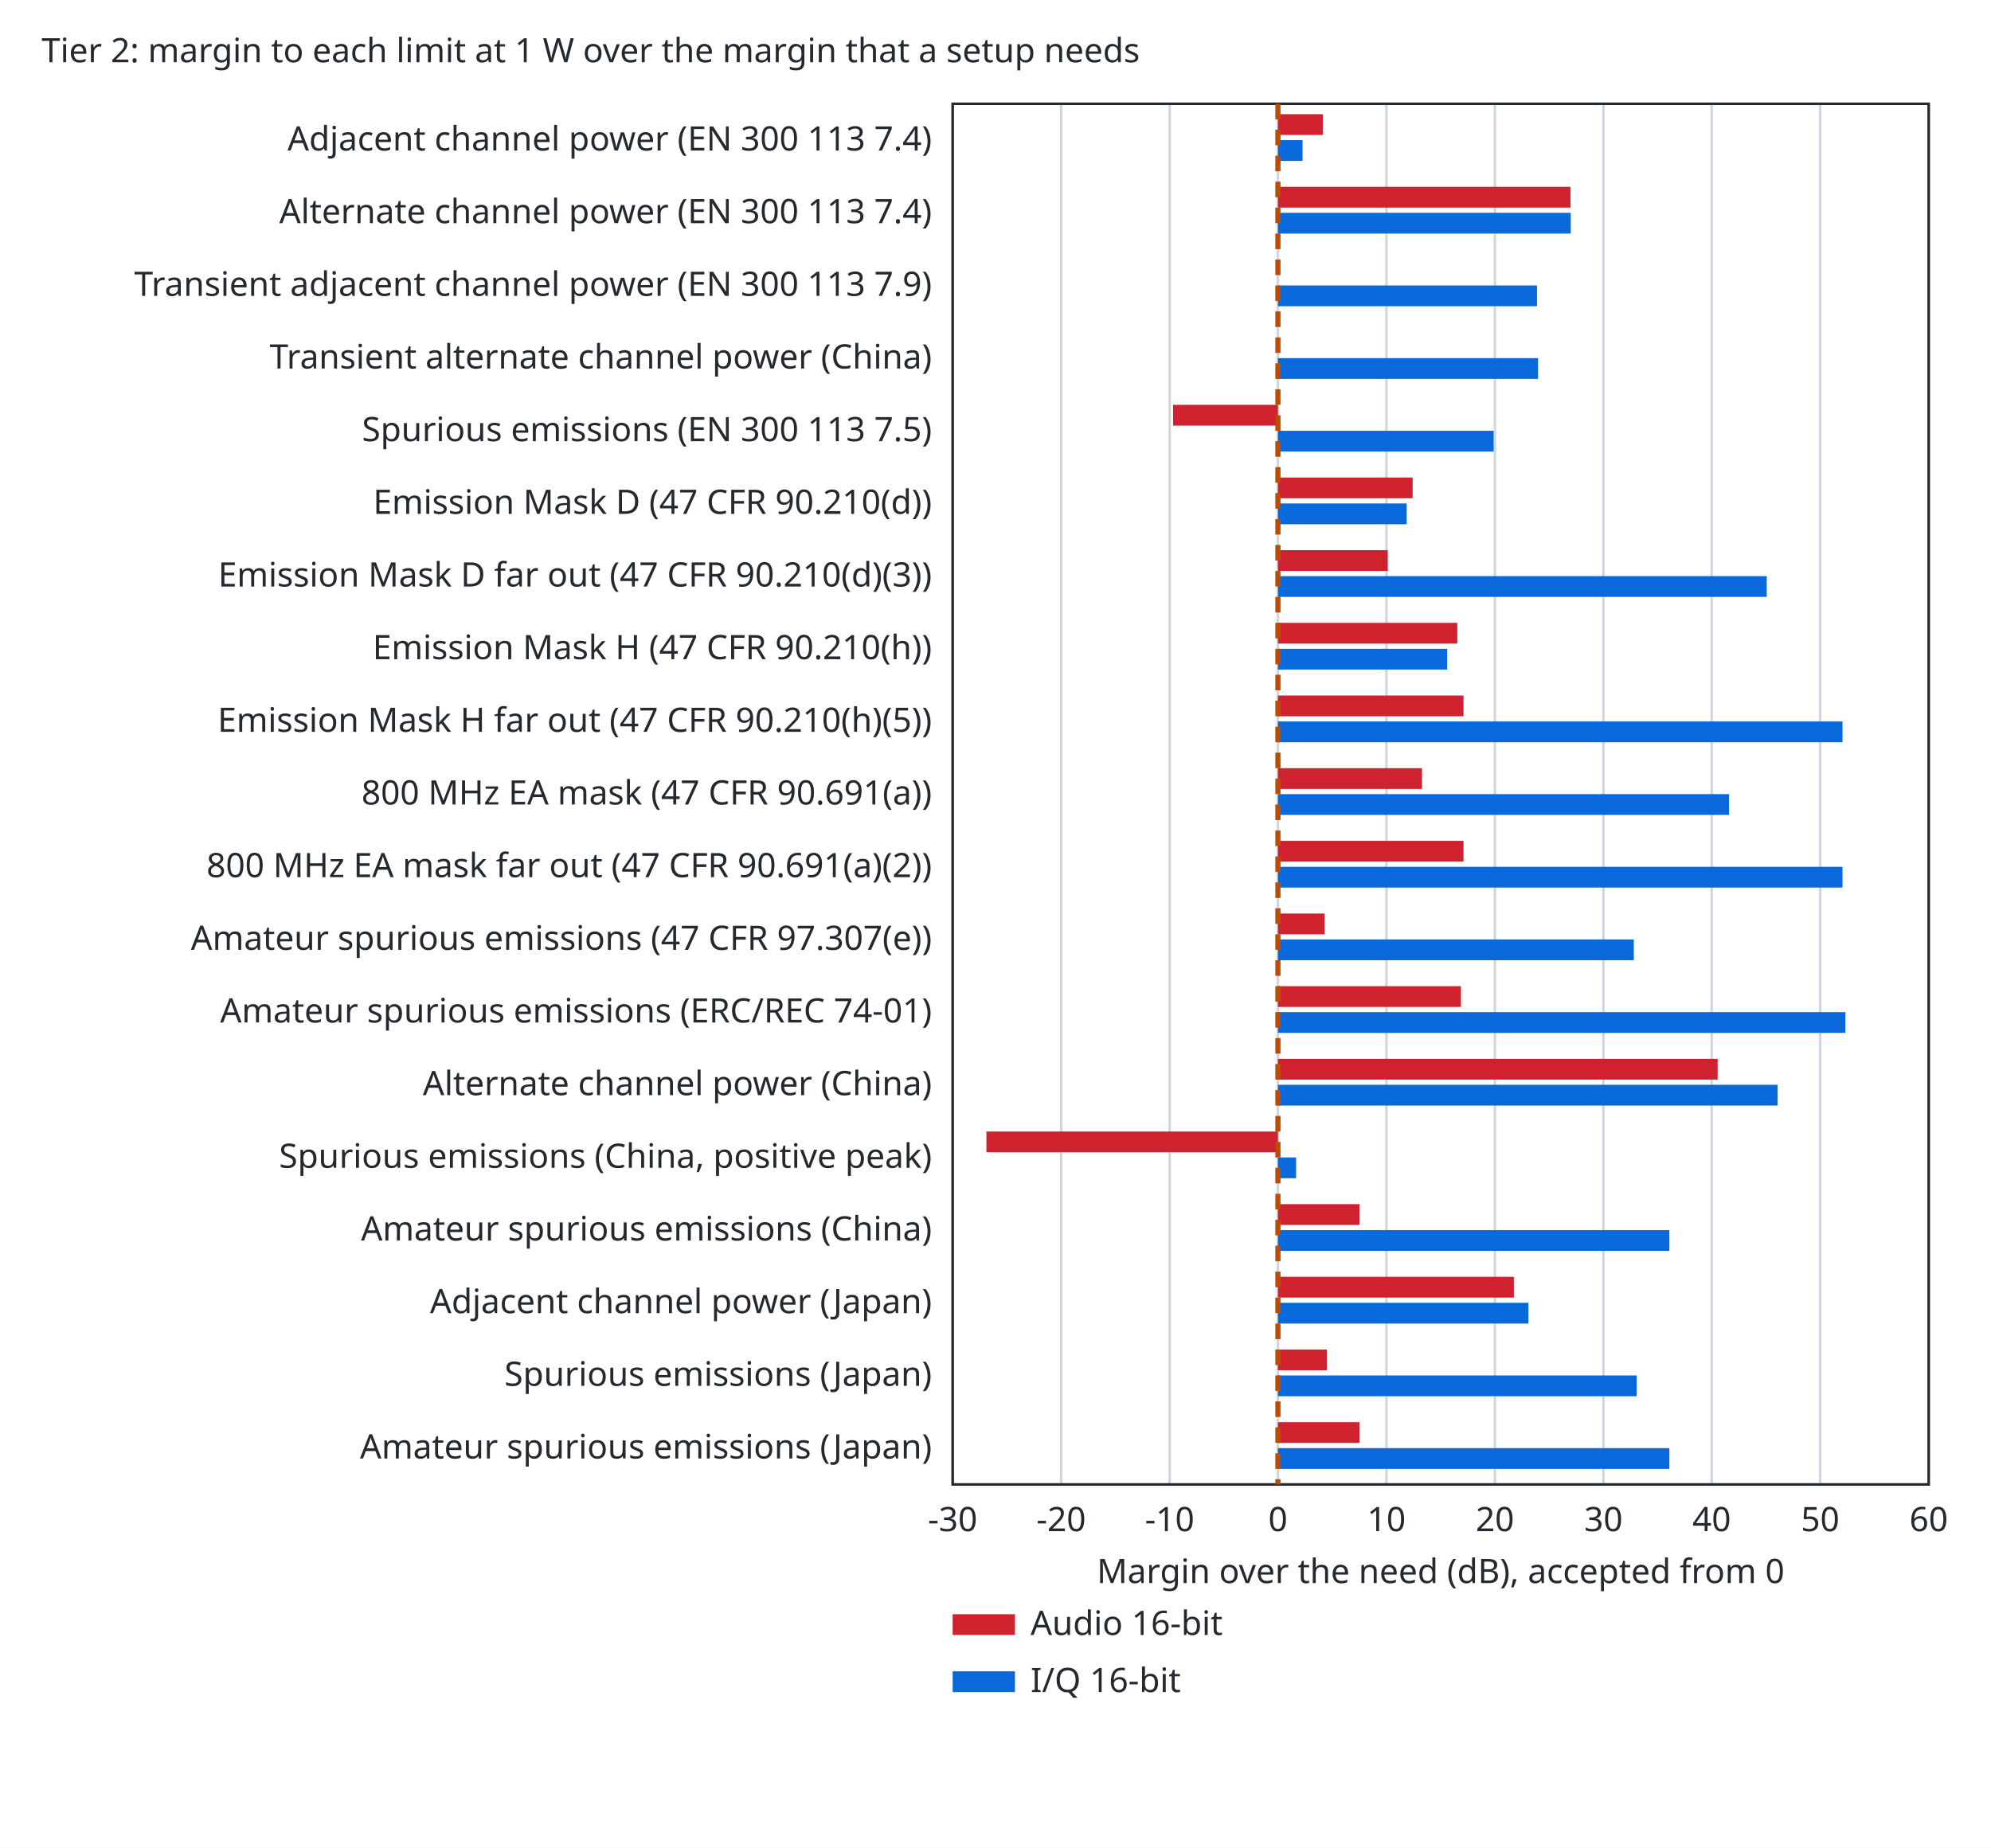
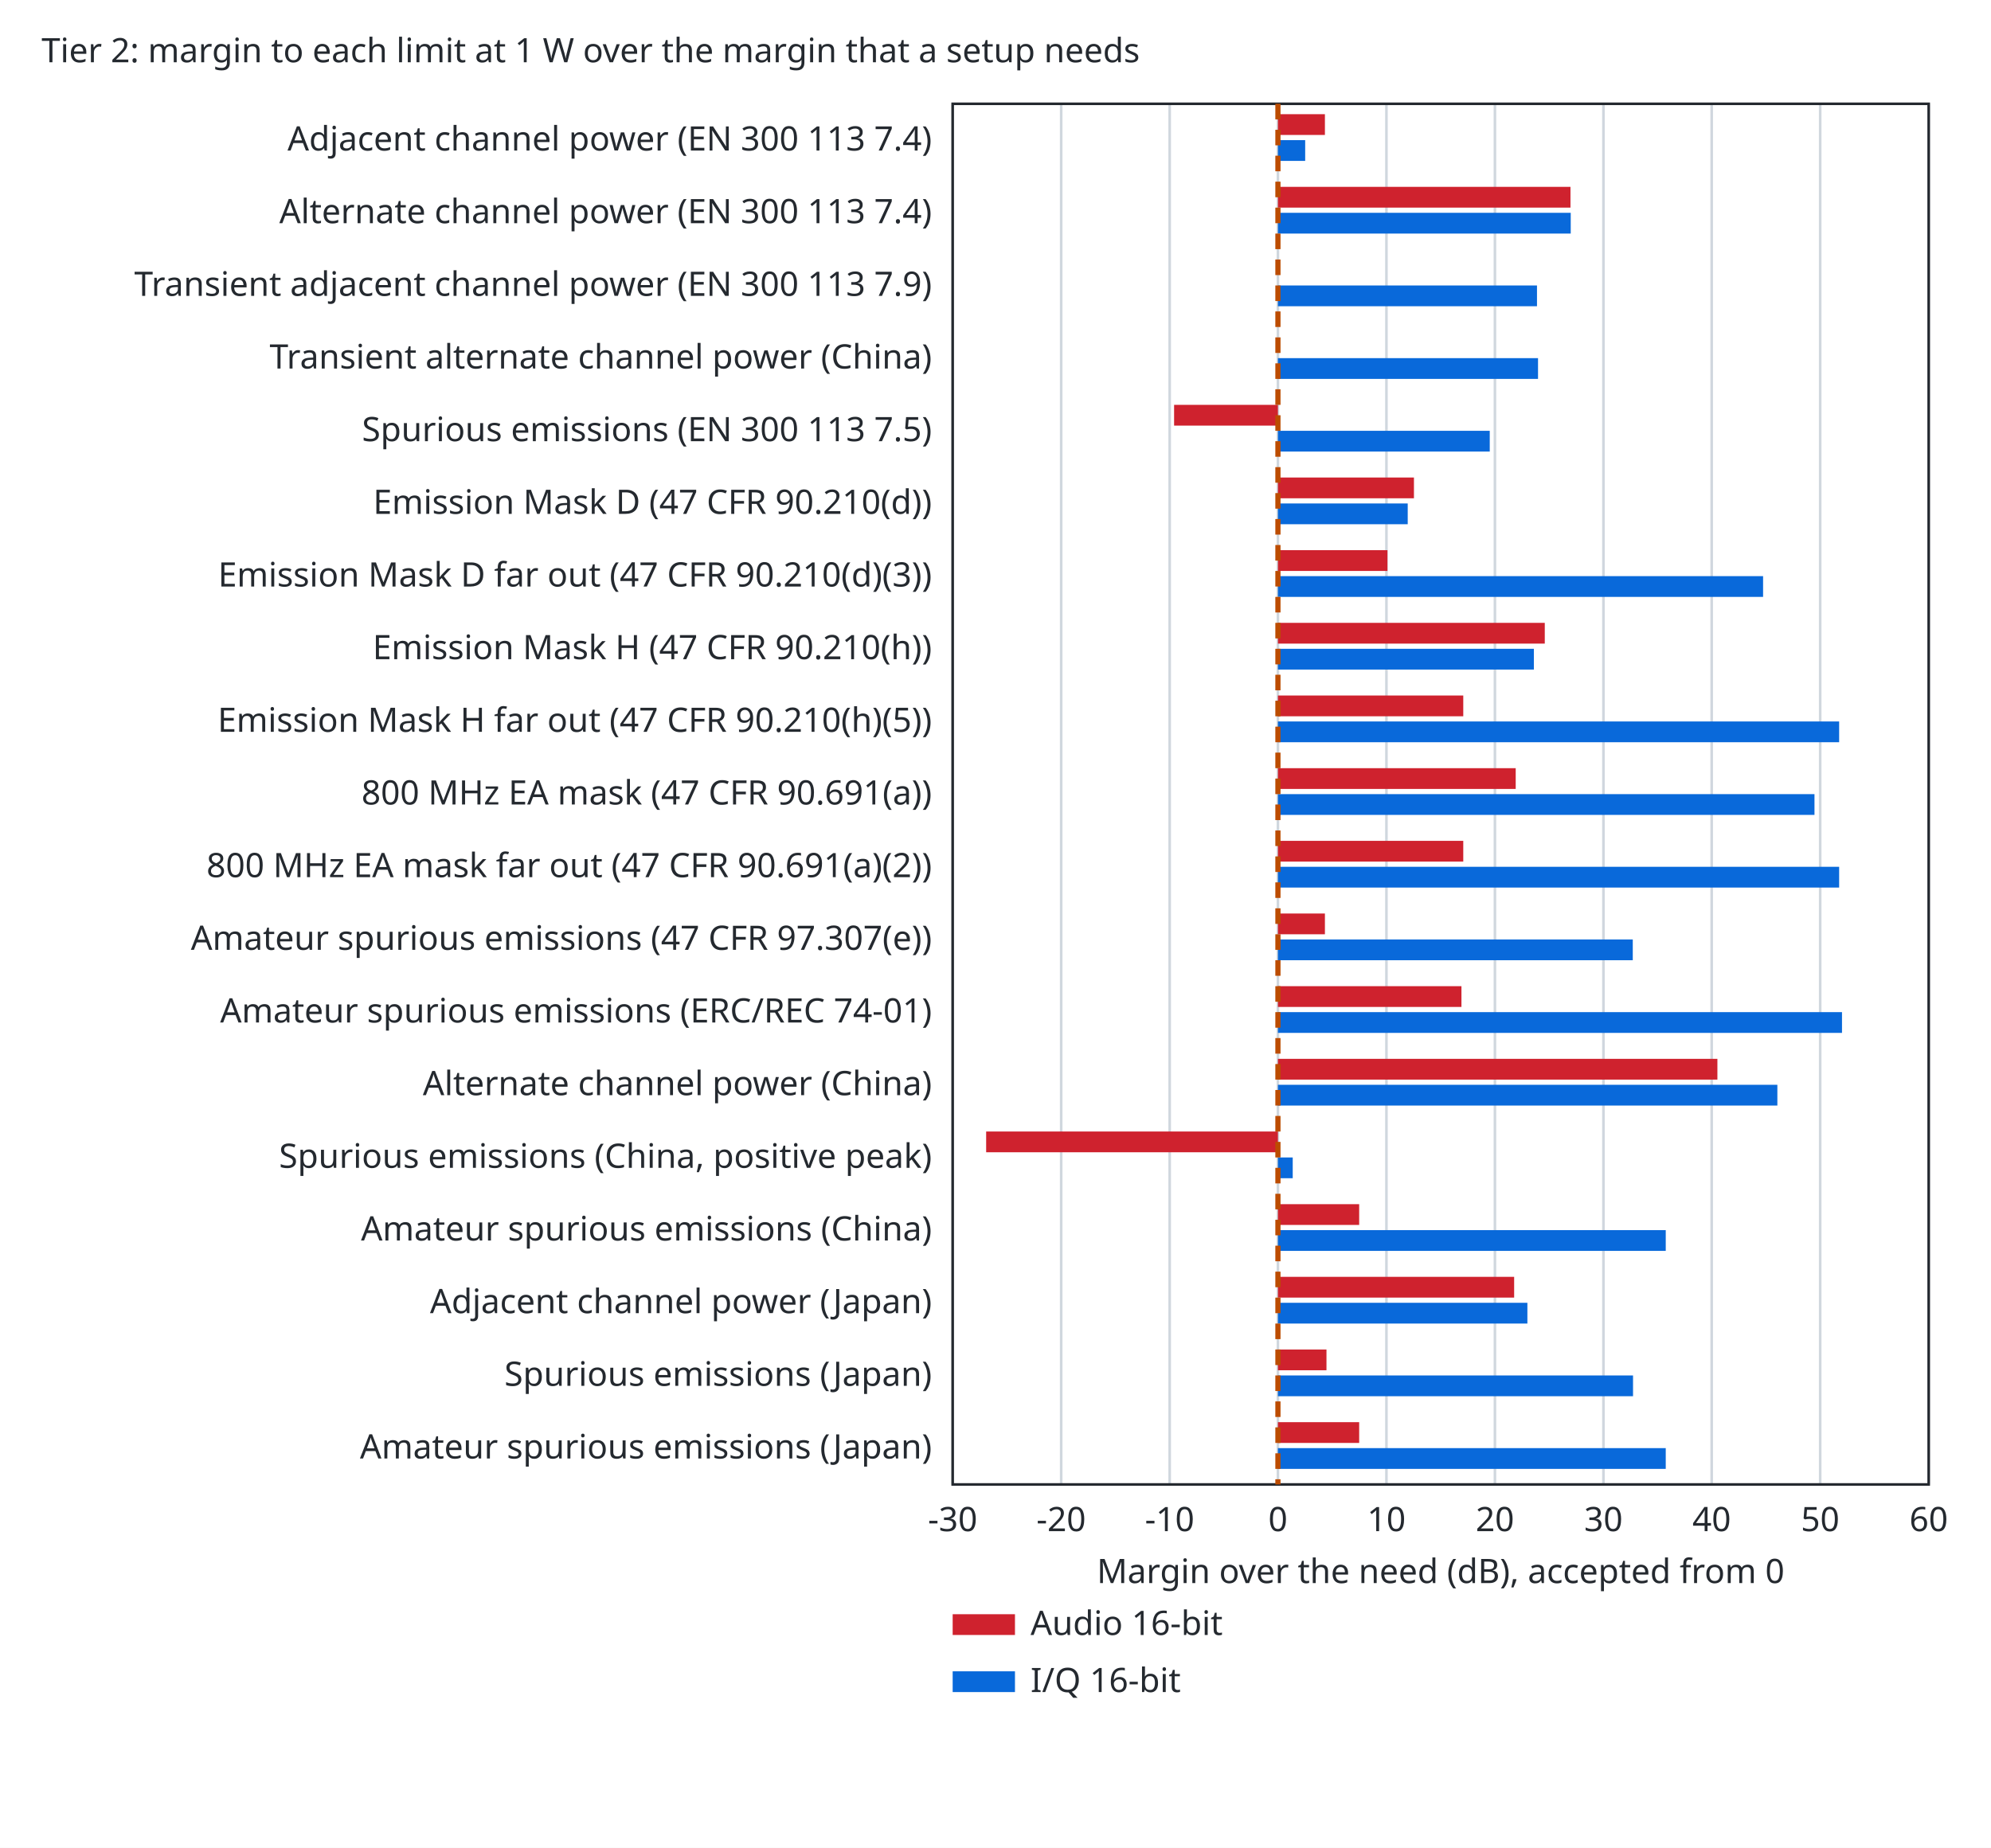
<svg xmlns="http://www.w3.org/2000/svg" width="767" height="712" viewBox="0 0 767 712">
  <style>text{font-family:sans-serif;font-size:13px;fill:#24292f}.bg{fill:#ffffff}.ax{stroke:#24292f;stroke-width:1;fill:none}.gr{stroke:#d0d7de;stroke-width:1}.mi{stroke:#eaeef2;stroke-width:1}.r0{stroke:#6e7781}.r1{stroke:#bc4c00}.r2{stroke:#8250df}.r3{stroke:#1a7f37}.r4{stroke:#9a6700}.s1{stroke:#cf222e}.s2{stroke:#0969da}.s3{stroke:#1a7f37}.s4{stroke:#9a6700}.f1{fill:#cf222e}.f2{fill:#0969da}.f3{fill:#1a7f37}.f4{fill:#9a6700}.l{fill:none;stroke-width:2}.p{fill:none;stroke-width:1.5}.e{fill:none;stroke-width:1;stroke-opacity:.25}@media (prefers-color-scheme:dark){text{fill:#e6edf3}.bg{fill:#0d1117}.ax{stroke:#8b949e}.gr{stroke:#30363d}.mi{stroke:#21262d}.r0{stroke:#8b949e}.r1{stroke:#f0883e}.r2{stroke:#d2a8ff}.r3{stroke:#3fb950}.r4{stroke:#d29922}.s1{stroke:#ff7b72}.s2{stroke:#58a6ff}.s3{stroke:#3fb950}.s4{stroke:#d29922}.f1{fill:#ff7b72}.f2{fill:#58a6ff}.f3{fill:#3fb950}.f4{fill:#d29922}}</style>
  <rect class="bg" width="100%" height="100%" />
  <text x="16" y="24">Tier 2: margin to each limit at 1 W over the margin that a setup needs</text>
  <line class="gr" x1="367.0" y1="572.0" x2="367.0" y2="40.0" />
  <text x="367.0" y="590.0" text-anchor="middle">-30</text>
  <line class="gr" x1="408.8" y1="572.0" x2="408.8" y2="40.0" />
  <text x="408.8" y="590.0" text-anchor="middle">-20</text>
  <line class="gr" x1="450.6" y1="572.0" x2="450.6" y2="40.0" />
  <text x="450.6" y="590.0" text-anchor="middle">-10</text>
  <line class="gr" x1="492.3" y1="572.0" x2="492.3" y2="40.0" />
  <text x="492.3" y="590.0" text-anchor="middle">0</text>
  <line class="gr" x1="534.1" y1="572.0" x2="534.1" y2="40.0" />
  <text x="534.1" y="590.0" text-anchor="middle">10</text>
  <line class="gr" x1="575.9" y1="572.0" x2="575.9" y2="40.0" />
  <text x="575.9" y="590.0" text-anchor="middle">20</text>
  <line class="gr" x1="617.7" y1="572.0" x2="617.7" y2="40.0" />
  <text x="617.7" y="590.0" text-anchor="middle">30</text>
  <line class="gr" x1="659.4" y1="572.0" x2="659.4" y2="40.0" />
  <text x="659.4" y="590.0" text-anchor="middle">40</text>
  <line class="gr" x1="701.2" y1="572.0" x2="701.2" y2="40.0" />
  <text x="701.2" y="590.0" text-anchor="middle">50</text>
  <line class="gr" x1="743.0" y1="572.0" x2="743.0" y2="40.0" />
  <text x="743.0" y="590.0" text-anchor="middle">60</text>
  <rect class="ax" x="367.0" y="40.0" width="376.0" height="532.0" />
  <text x="555.0" y="610.0" text-anchor="middle">Margin over the need (dB), accepted from 0</text>
  <text x="359.0" y="58.0" text-anchor="end">Adjacent channel power (EN 300 113 7.4)</text>
-   <rect class="f1" x="492.3" y="44.0" width="17.3" height="8" />
-   <rect class="f2" x="492.3" y="54.0" width="9.5" height="8" />
+   <rect class="f1" x="492.3" y="44.0" width="18.1" height="8" />
+   <rect class="f2" x="492.3" y="54.0" width="10.5" height="8" />
  <text x="359.0" y="86.0" text-anchor="end">Alternate channel power (EN 300 113 7.4)</text>
  <rect class="f1" x="492.3" y="72.0" width="112.7" height="8" />
  <rect class="f2" x="492.3" y="82.0" width="112.8" height="8" />
  <text x="359.0" y="114.0" text-anchor="end">Transient adjacent channel power (EN 300 113 7.9)</text>
  <rect class="f2" x="492.3" y="110.0" width="99.8" height="8" />
  <text x="359.0" y="142.0" text-anchor="end">Transient alternate channel power (China)</text>
  <rect class="f2" x="492.3" y="138.0" width="100.2" height="8" />
  <text x="359.0" y="170.0" text-anchor="end">Spurious emissions (EN 300 113 7.5)</text>
-   <rect class="f1" x="451.9" y="156.0" width="40.4" height="8" />
-   <rect class="f2" x="492.3" y="166.0" width="83.1" height="8" />
+   <rect class="f1" x="452.3" y="156.0" width="40.0" height="8" />
+   <rect class="f2" x="492.3" y="166.0" width="81.6" height="8" />
  <text x="359.0" y="198.0" text-anchor="end">Emission Mask D (47 CFR 90.210(d))</text>
-   <rect class="f1" x="492.3" y="184.0" width="51.9" height="8" />
-   <rect class="f2" x="492.3" y="194.0" width="49.6" height="8" />
+   <rect class="f1" x="492.3" y="184.0" width="52.4" height="8" />
+   <rect class="f2" x="492.3" y="194.0" width="50.0" height="8" />
  <text x="359.0" y="226.0" text-anchor="end">Emission Mask D far out (47 CFR 90.210(d)(3))</text>
-   <rect class="f1" x="492.3" y="212.0" width="42.3" height="8" />
-   <rect class="f2" x="492.3" y="222.0" width="188.3" height="8" />
+   <rect class="f1" x="492.3" y="212.0" width="42.2" height="8" />
+   <rect class="f2" x="492.3" y="222.0" width="186.9" height="8" />
  <text x="359.0" y="254.0" text-anchor="end">Emission Mask H (47 CFR 90.210(h))</text>
-   <rect class="f1" x="492.3" y="240.0" width="69.1" height="8" />
-   <rect class="f2" x="492.3" y="250.0" width="65.2" height="8" />
+   <rect class="f1" x="492.3" y="240.0" width="102.8" height="8" />
+   <rect class="f2" x="492.3" y="250.0" width="98.6" height="8" />
  <text x="359.0" y="282.0" text-anchor="end">Emission Mask H far out (47 CFR 90.210(h)(5))</text>
-   <rect class="f1" x="492.3" y="268.0" width="71.5" height="8" />
-   <rect class="f2" x="492.3" y="278.0" width="217.5" height="8" />
+   <rect class="f1" x="492.3" y="268.0" width="71.4" height="8" />
+   <rect class="f2" x="492.3" y="278.0" width="216.2" height="8" />
  <text x="359.0" y="310.0" text-anchor="end">800 MHz EA mask (47 CFR 90.691(a))</text>
-   <rect class="f1" x="492.3" y="296.0" width="55.5" height="8" />
-   <rect class="f2" x="492.3" y="306.0" width="173.8" height="8" />
+   <rect class="f1" x="492.3" y="296.0" width="91.6" height="8" />
+   <rect class="f2" x="492.3" y="306.0" width="206.7" height="8" />
  <text x="359.0" y="338.0" text-anchor="end">800 MHz EA mask far out (47 CFR 90.691(a)(2))</text>
-   <rect class="f1" x="492.3" y="324.0" width="71.5" height="8" />
-   <rect class="f2" x="492.3" y="334.0" width="217.5" height="8" />
+   <rect class="f1" x="492.3" y="324.0" width="71.4" height="8" />
+   <rect class="f2" x="492.3" y="334.0" width="216.2" height="8" />
  <text x="359.0" y="366.0" text-anchor="end">Amateur spurious emissions (47 CFR 97.307(e))</text>
-   <rect class="f1" x="492.3" y="352.0" width="18.0" height="8" />
-   <rect class="f2" x="492.3" y="362.0" width="137.1" height="8" />
+   <rect class="f1" x="492.3" y="352.0" width="18.1" height="8" />
+   <rect class="f2" x="492.3" y="362.0" width="136.7" height="8" />
  <text x="359.0" y="394.0" text-anchor="end">Amateur spurious emissions (ERC/REC 74-01)</text>
-   <rect class="f1" x="492.3" y="380.0" width="70.5" height="8" />
-   <rect class="f2" x="492.3" y="390.0" width="218.6" height="8" />
+   <rect class="f1" x="492.3" y="380.0" width="70.7" height="8" />
+   <rect class="f2" x="492.3" y="390.0" width="217.3" height="8" />
  <text x="359.0" y="422.0" text-anchor="end">Alternate channel power (China)</text>
-   <rect class="f1" x="492.3" y="408.0" width="169.4" height="8" />
-   <rect class="f2" x="492.3" y="418.0" width="192.5" height="8" />
+   <rect class="f1" x="492.3" y="408.0" width="169.3" height="8" />
+   <rect class="f2" x="492.3" y="418.0" width="192.4" height="8" />
  <text x="359.0" y="450.0" text-anchor="end">Spurious emissions (China, positive peak)</text>
-   <rect class="f1" x="380.0" y="436.0" width="112.3" height="8" />
-   <rect class="f2" x="492.3" y="446.0" width="7.0" height="8" />
+   <rect class="f1" x="379.9" y="436.0" width="112.4" height="8" />
+   <rect class="f2" x="492.3" y="446.0" width="5.7" height="8" />
  <text x="359.0" y="478.0" text-anchor="end">Amateur spurious emissions (China)</text>
-   <rect class="f1" x="492.3" y="464.0" width="31.4" height="8" />
-   <rect class="f2" x="492.3" y="474.0" width="150.8" height="8" />
+   <rect class="f1" x="492.3" y="464.0" width="31.3" height="8" />
+   <rect class="f2" x="492.3" y="474.0" width="149.4" height="8" />
  <text x="359.0" y="506.0" text-anchor="end">Adjacent channel power (Japan)</text>
-   <rect class="f1" x="492.3" y="492.0" width="90.9" height="8" />
-   <rect class="f2" x="492.3" y="502.0" width="96.5" height="8" />
+   <rect class="f1" x="492.3" y="492.0" width="91.0" height="8" />
+   <rect class="f2" x="492.3" y="502.0" width="96.1" height="8" />
  <text x="359.0" y="534.0" text-anchor="end">Spurious emissions (Japan)</text>
-   <rect class="f1" x="492.3" y="520.0" width="18.9" height="8" />
-   <rect class="f2" x="492.3" y="530.0" width="138.2" height="8" />
+   <rect class="f1" x="492.3" y="520.0" width="18.7" height="8" />
+   <rect class="f2" x="492.3" y="530.0" width="136.8" height="8" />
  <text x="359.0" y="562.0" text-anchor="end">Amateur spurious emissions (Japan)</text>
-   <rect class="f1" x="492.3" y="548.0" width="31.4" height="8" />
-   <rect class="f2" x="492.3" y="558.0" width="150.8" height="8" />
+   <rect class="f1" x="492.3" y="548.0" width="31.3" height="8" />
+   <rect class="f2" x="492.3" y="558.0" width="149.4" height="8" />
  <line class="l r1" stroke-dasharray="6 4" x1="492.3" y1="40.0" x2="492.3" y2="572.0" />
  <rect class="f1" x="367.0" y="622.0" width="24" height="8" />
  <text x="397.0" y="630.0">Audio 16-bit</text>
  <rect class="f2" x="367.0" y="644.0" width="24" height="8" />
  <text x="397.0" y="652.0">I/Q 16-bit</text>
</svg>
